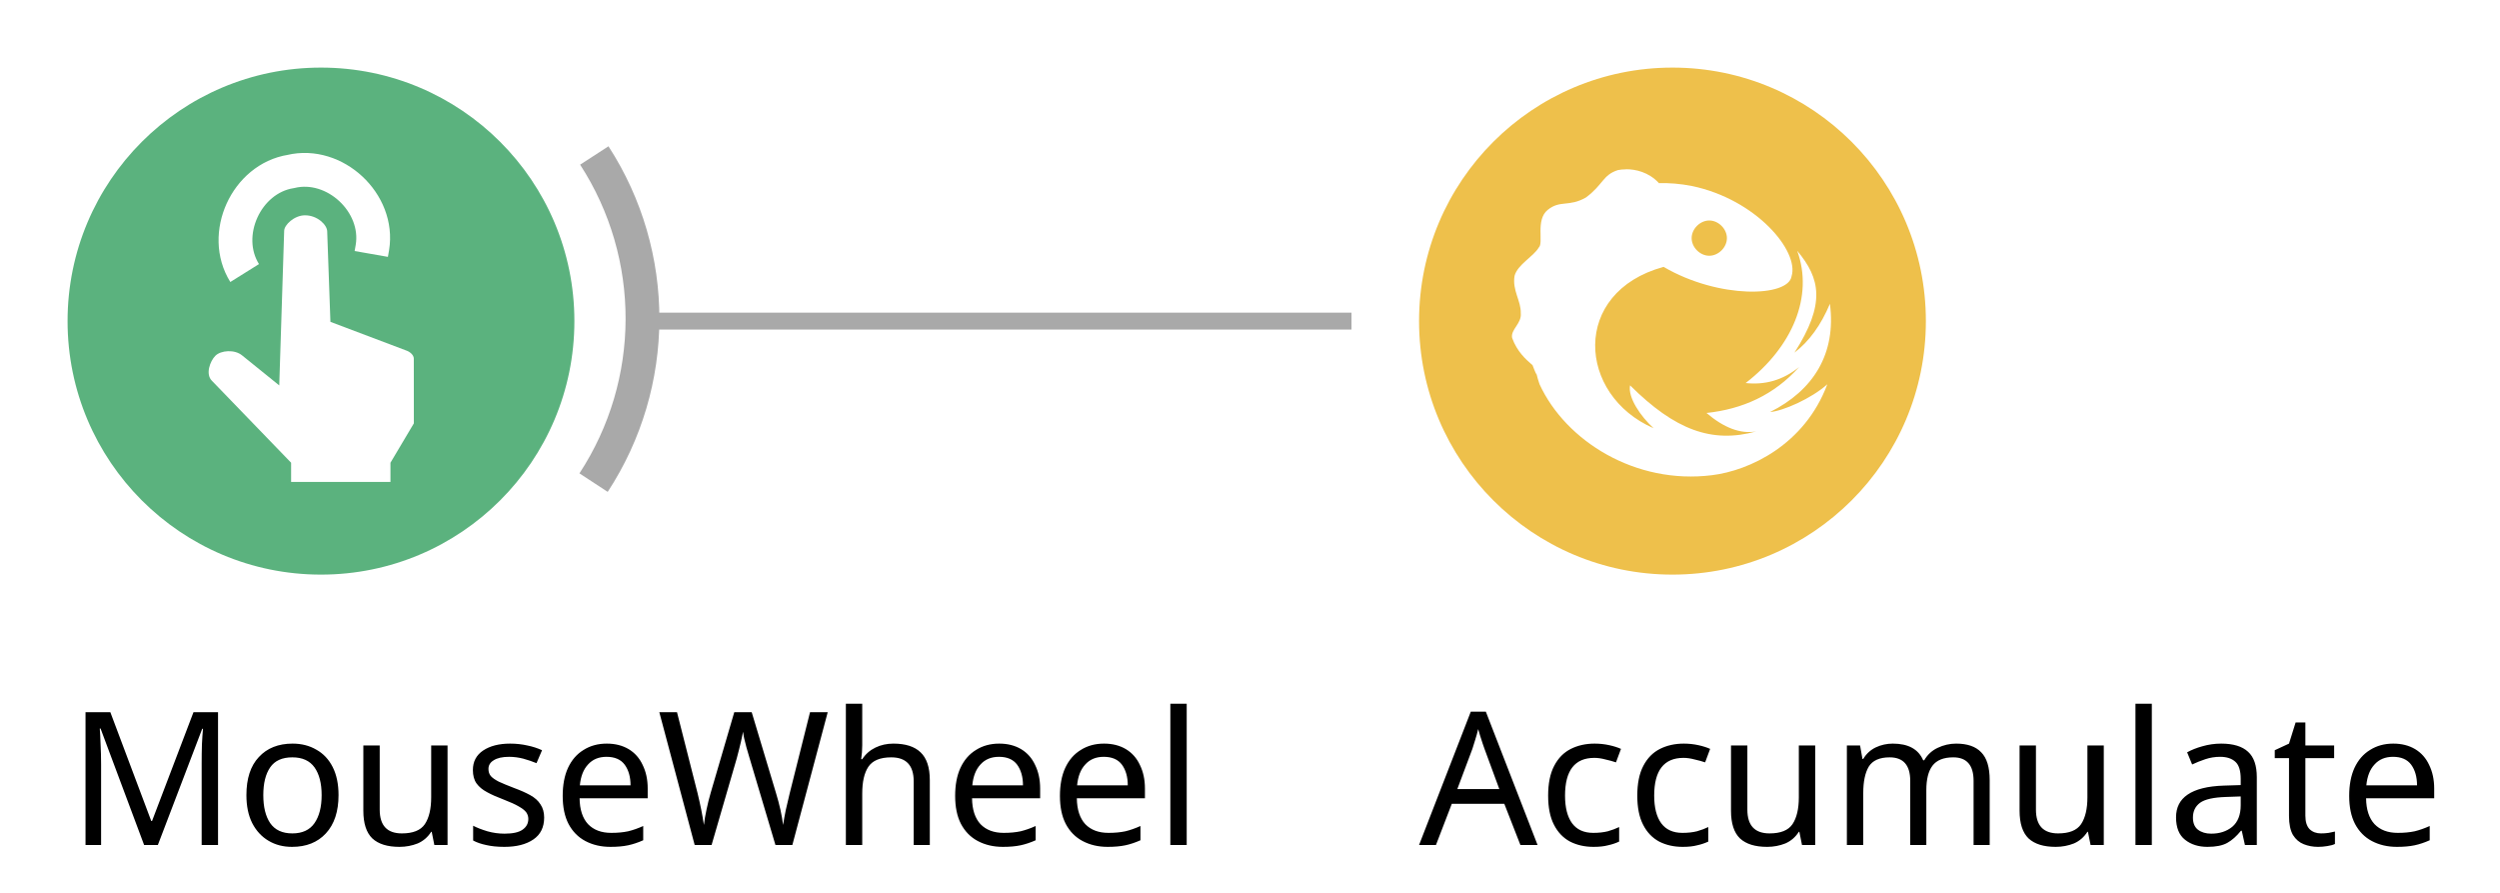
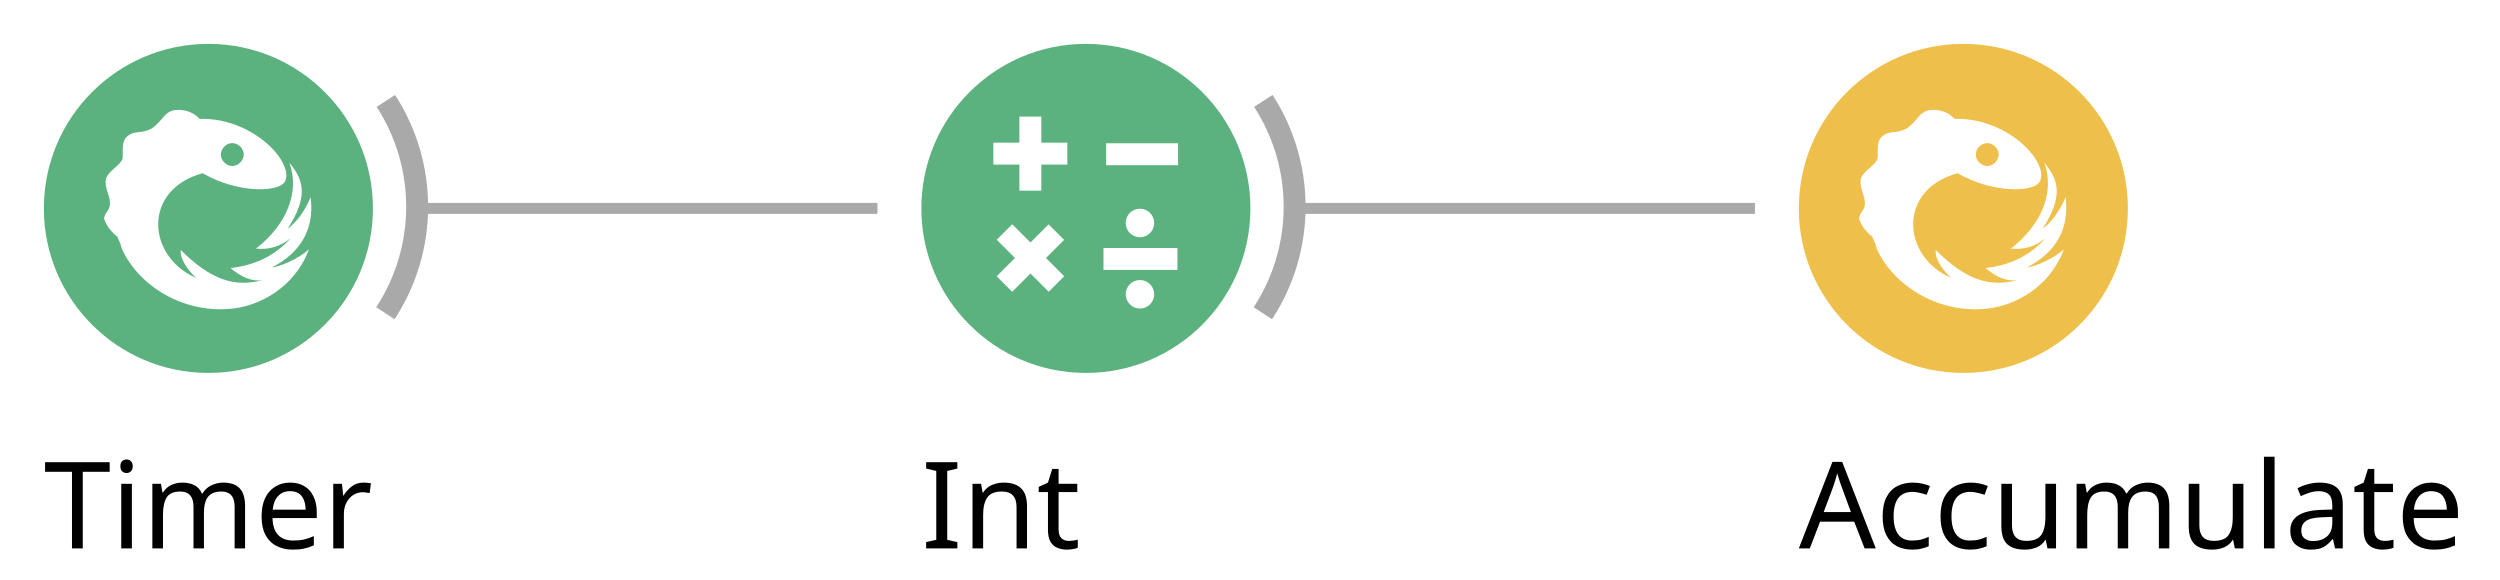
- <svg xmlns="http://www.w3.org/2000/svg" width="147.926" height="52.825" id="SvgGdi_output">
+ <svg xmlns="http://www.w3.org/2000/svg" width="227.926" height="52.825" id="SvgGdi_output">
  <style>text { fill: #000; } @media (prefers-color-scheme: dark) { text { fill: #eee; } }</style>
  <rect id="background" height="100.00%" style="fill:none;" width="100.00%" y="0.00" x="0.00" />
  <g style="shape-rendering:auto;" id="root_group">
-     <line y1="19.00" id="2" x2="80.00" y2="19.00" x1="38.00" style="stroke:rgb(169,169,169);fill:none;stroke-linecap:butt;stroke-miterlimit:9;opacity:1;stroke-width:1;stroke-linejoin:miter;" />
-     <ellipse id="35" cy="15.00" cx="15.00" transform="matrix(1.00 0.00 0.00 1.00 84.00 4.00 ) " rx="15.00" ry="15.00" style="stroke:none;opacity:1;fill:rgb(238,192,75);" />
-     <path style="stroke:none;fill-rule:evenodd;opacity:1;fill:rgb(255,255,255);" transform="matrix(1.00 0.00 0.00 1.00 84.00 4.00 ) " id="38" d="M 12.246 6.014 12.246 6.02 C 12.058 6.02 11.895 6.04 11.767 6.066 10.869 6.353 10.896 6.934 9.877 7.686 8.863 8.264 8.353 7.82 7.615 8.42 6.878 9.016 7.393 10.383 7.084 10.648 6.777 11.18 5.826 11.655 5.652 12.326 5.509 13.185 6.042 13.797 6.021 14.533 6.083 15.146 5.411 15.495 5.508 15.992 5.797 16.804 6.354 17.292 6.617 17.518 6.663 17.55 6.7 17.599 6.715 17.602 6.791 17.792 6.859 17.986 6.955 18.166 6.95 18.14 6.949 18.114 6.943 18.088 6.998 18.305 7.055 18.524 7.133 18.738 8.683 22.099 12.814 24.686 17.342 24.117 19.541 23.848 22.824 22.332 24.166 18.738 23.22 19.587 21.532 20.324 20.777 20.381 23.33 19.105 24.707 16.937 24.32 13.975 23.792 15.233 23.093 16.201 22.221 16.865 24.075 13.976 23.757 12.481 22.385 10.84 23.366 13.539 22.097 16.534 19.332 18.664 20.452 18.785 21.517 18.516 22.502 17.713 21.013 19.374 19.15 20.208 17.014 20.436 18.034 21.303 19.018 21.695 19.959 21.527 17.345 22.249 15.155 21.454 12.49 18.801 12.351 19.515 13.105 20.628 13.883 21.338 9.373 19.383 8.976 13.296 14.469 11.793 14.472 11.793 14.475 11.794 14.478 11.793 17.75 13.707 21.865 13.581 22.051 12.344 22.509 10.861 19.965 7.805 16.162 7.008 15.462 6.871 14.792 6.817 14.154 6.836 14.167 6.836 14.179 6.836 14.191 6.826 13.584 6.177 12.81 6.012 12.246 6.014 z M 17.178 9.047 C 17.724 9.047 18.223 9.544 18.223 10.09 18.223 10.636 17.724 11.133 17.178 11.133 16.632 11.133 16.135 10.636 16.135 10.09 16.135 9.544 16.632 9.047 17.178 9.047 z " />
-     <text id="39" transform="matrix(1.00 0.00 0.00 1.00 0.00 0.00 ) " x="84.00px" y="39.00px" style="stroke:none;clip-path:url(#41_text_clipper);font-family:Microsoft Sans Serif;font-size:8.25pt;opacity:1;">
-       <tspan dy="8.25pt" id="43">Accumulate</tspan>
+     <line y1="19.00" style="stroke:rgb(169,169,169);fill:none;stroke-linecap:butt;stroke-miterlimit:9;opacity:1;stroke-width:1;stroke-linejoin:miter;" id="2" x2="160.00" y2="19.00" x1="118.00" />
+     <line y1="19.00" style="stroke:rgb(169,169,169);fill:none;stroke-linecap:butt;stroke-miterlimit:9;opacity:1;stroke-width:1;stroke-linejoin:miter;" id="3" x2="80.00" y2="19.00" x1="38.00" />
+     <ellipse id="36" cy="15.00" cx="15.00" transform="matrix(1.00 0.00 0.00 1.00 164.00 4.00 ) " rx="15.00" ry="15.00" style="stroke:none;opacity:1;fill:rgb(238,192,75);" />
+     <path d="M 12.246 6.014 12.246 6.02 C 12.058 6.02 11.895 6.04 11.767 6.066 10.869 6.353 10.896 6.934 9.877 7.686 8.863 8.264 8.353 7.82 7.615 8.42 6.878 9.016 7.393 10.383 7.084 10.648 6.777 11.18 5.826 11.655 5.652 12.326 5.509 13.185 6.042 13.797 6.021 14.533 6.083 15.146 5.411 15.495 5.508 15.992 5.797 16.804 6.354 17.292 6.617 17.518 6.663 17.55 6.7 17.599 6.715 17.602 6.791 17.792 6.859 17.986 6.955 18.166 6.95 18.14 6.949 18.114 6.943 18.088 6.998 18.305 7.055 18.524 7.133 18.738 8.683 22.099 12.814 24.686 17.342 24.117 19.541 23.848 22.824 22.332 24.166 18.738 23.22 19.587 21.532 20.324 20.777 20.381 23.33 19.105 24.707 16.937 24.32 13.975 23.792 15.233 23.093 16.201 22.221 16.865 24.075 13.976 23.757 12.481 22.385 10.84 23.366 13.539 22.097 16.534 19.332 18.664 20.452 18.785 21.517 18.516 22.502 17.713 21.013 19.374 19.15 20.208 17.014 20.436 18.034 21.303 19.018 21.695 19.959 21.527 17.345 22.249 15.155 21.454 12.49 18.801 12.351 19.515 13.105 20.628 13.883 21.338 9.373 19.383 8.976 13.296 14.469 11.793 14.472 11.793 14.475 11.794 14.478 11.793 17.75 13.707 21.865 13.581 22.051 12.344 22.509 10.861 19.965 7.805 16.162 7.008 15.462 6.871 14.792 6.817 14.154 6.836 14.167 6.836 14.179 6.836 14.191 6.826 13.584 6.177 12.81 6.012 12.246 6.014 z M 17.178 9.047 C 17.724 9.047 18.223 9.544 18.223 10.09 18.223 10.636 17.724 11.133 17.178 11.133 16.632 11.133 16.135 10.636 16.135 10.09 16.135 9.544 16.632 9.047 17.178 9.047 z " style="stroke:none;fill-rule:evenodd;opacity:1;fill:rgb(255,255,255);" transform="matrix(1.00 0.00 0.00 1.00 164.00 4.00 ) " id="39" />
+     <text id="40" transform="matrix(1.00 0.00 0.00 1.00 0.00 0.00 ) " x="164.00px" y="39.00px" style="stroke:none;clip-path:url(#42_text_clipper);font-family:Microsoft Sans Serif;font-size:8.25pt;opacity:1;">
+       <tspan dy="8.25pt" id="44">Accumulate</tspan>
    </text>
-     <path transform="matrix(1.00 0.00 0.00 1.00 4.00 4.00 ) " id="48" d="M 31.179 5.2 C 34.998 11.092 34.981 18.682 31.136 24.557 " style="stroke:rgb(169,169,169);fill:none;stroke-linecap:butt;stroke-miterlimit:9;opacity:1;stroke-width:2;stroke-linejoin:miter;" />
-     <ellipse id="49" cy="15.00" cx="15.00" transform="matrix(1.00 0.00 0.00 1.00 4.00 4.00 ) " rx="15.00" ry="15.00" style="stroke:none;opacity:1;fill:rgb(91,178,126);" />
-     <path style="stroke:none;fill-rule:evenodd;opacity:1;fill:rgb(255,255,255);" transform="matrix(1.00 0.00 0.00 1.00 4.00 4.00 ) " id="53" d="M 8.54 18.526 C 8.155 18.14 8.427 17.373 8.751 17.049 9.069 16.731 9.886 16.655 10.34 17.036 L 12.53 18.805 12.821 9.664 C 12.821 9.306 13.425 8.74 14.053 8.74 14.799 8.74 15.368 9.316 15.368 9.695 L 15.559 15.043 20.064 16.746 C 20.25 16.81 20.495 16.995 20.495 17.222 L 20.498 21.05 19.113 23.38 19.113 24.518 13.232 24.518 13.232 23.38 z " />
-     <path transform="matrix(1.00 0.00 0.00 1.00 4.00 4.00 ) " id="54" d="M 10.482 12.156 C 9.064 9.888 10.573 6.569 13.215 6.147 15.816 5.523 18.483 8.01 18.043 10.649 L 17.977 11.026 " style="stroke:rgb(255,255,255);fill:none;stroke-linecap:butt;stroke-miterlimit:9;opacity:1;stroke-width:2;stroke-linejoin:miter;" />
-     <text id="55" transform="matrix(1.00 0.00 0.00 1.00 0.00 0.00 ) " x="4.00px" y="39.00px" style="stroke:none;clip-path:url(#57_text_clipper);font-family:Microsoft Sans Serif;font-size:8.25pt;opacity:1;">
-       <tspan dy="8.25pt" id="59">MouseWheel</tspan>
+     <path d="M 31.179 5.2 C 34.998 11.092 34.981 18.682 31.136 24.557 " style="stroke:rgb(169,169,169);fill:none;stroke-linecap:butt;stroke-miterlimit:9;opacity:1;stroke-width:2;stroke-linejoin:miter;" transform="matrix(1.00 0.00 0.00 1.00 84.00 4.00 ) " id="49" />
+     <ellipse id="50" cy="15.00" cx="15.00" transform="matrix(1.00 0.00 0.00 1.00 84.00 4.00 ) " rx="15.00" ry="15.00" style="stroke:none;opacity:1;fill:rgb(91,178,126);" />
+     <path transform="matrix(1.00 0.00 0.00 1.00 84.00 4.00 ) " id="55" style="stroke:rgb(255,255,255);fill:none;stroke-linecap:butt;stroke-miterlimit:9;opacity:1;stroke-width:2;stroke-linejoin:miter;" d="M 16.849 10.062 23.403 10.062 M 16.604 19.608 23.351 19.608 M 12.307 17.162 7.572 21.897 M 7.577 17.152 12.317 21.892 M 6.564 10.005 13.309 10.005 M 9.937 6.629 9.937 13.381 " />
+     <ellipse id="56" cy="16.33" cx="19.93" transform="matrix(1.00 0.00 0.00 1.00 84.00 4.00 ) " rx="1.30" ry="1.30" style="stroke:none;opacity:1;fill:rgb(255,255,255);" />
+     <ellipse id="57" cy="22.83" cx="19.93" transform="matrix(1.00 0.00 0.00 1.00 84.00 4.00 ) " rx="1.30" ry="1.30" style="stroke:none;opacity:1;fill:rgb(255,255,255);" />
+     <text id="58" transform="matrix(1.00 0.00 0.00 1.00 0.00 0.00 ) " x="84.00px" y="39.00px" style="stroke:none;clip-path:url(#60_text_clipper);font-family:Microsoft Sans Serif;font-size:8.25pt;opacity:1;">
+       <tspan dy="8.25pt" id="62">Int</tspan>
+     </text>
+     <path d="M 31.179 5.2 C 34.998 11.092 34.981 18.682 31.136 24.557 " style="stroke:rgb(169,169,169);fill:none;stroke-linecap:butt;stroke-miterlimit:9;opacity:1;stroke-width:2;stroke-linejoin:miter;" transform="matrix(1.00 0.00 0.00 1.00 4.00 4.00 ) " id="64" />
+     <ellipse id="65" cy="15.00" cx="15.00" transform="matrix(1.00 0.00 0.00 1.00 4.00 4.00 ) " rx="15.00" ry="15.00" style="stroke:none;opacity:1;fill:rgb(91,178,126);" />
+     <path d="M 12.246 6.014 12.246 6.02 C 12.058 6.02 11.895 6.04 11.767 6.066 10.869 6.353 10.896 6.934 9.877 7.686 8.863 8.264 8.353 7.82 7.615 8.42 6.878 9.016 7.393 10.383 7.084 10.648 6.777 11.18 5.826 11.655 5.652 12.326 5.509 13.185 6.042 13.797 6.021 14.533 6.083 15.146 5.411 15.495 5.508 15.992 5.797 16.804 6.354 17.292 6.617 17.518 6.663 17.55 6.7 17.599 6.715 17.602 6.791 17.792 6.859 17.986 6.955 18.166 6.95 18.14 6.949 18.114 6.943 18.088 6.998 18.305 7.055 18.524 7.133 18.738 8.683 22.099 12.814 24.686 17.342 24.117 19.541 23.848 22.824 22.332 24.166 18.738 23.22 19.587 21.532 20.324 20.777 20.381 23.33 19.105 24.707 16.937 24.32 13.975 23.792 15.233 23.093 16.201 22.221 16.865 24.075 13.976 23.757 12.481 22.385 10.84 23.366 13.539 22.097 16.534 19.332 18.664 20.452 18.785 21.517 18.516 22.502 17.713 21.013 19.374 19.15 20.208 17.014 20.436 18.034 21.303 19.018 21.695 19.959 21.527 17.345 22.249 15.155 21.454 12.49 18.801 12.351 19.515 13.105 20.628 13.883 21.338 9.373 19.383 8.976 13.296 14.469 11.793 14.472 11.793 14.475 11.794 14.478 11.793 17.75 13.707 21.865 13.581 22.051 12.344 22.509 10.861 19.965 7.805 16.162 7.008 15.462 6.871 14.792 6.817 14.154 6.836 14.167 6.836 14.179 6.836 14.191 6.826 13.584 6.177 12.81 6.012 12.246 6.014 z M 17.178 9.047 C 17.724 9.047 18.223 9.544 18.223 10.09 18.223 10.636 17.724 11.133 17.178 11.133 16.632 11.133 16.135 10.636 16.135 10.09 16.135 9.544 16.632 9.047 17.178 9.047 z " style="stroke:none;fill-rule:evenodd;opacity:1;fill:rgb(255,255,255);" transform="matrix(1.00 0.00 0.00 1.00 4.00 4.00 ) " id="66" />
+     <text id="67" transform="matrix(1.00 0.00 0.00 1.00 0.00 0.00 ) " x="4.00px" y="39.00px" style="stroke:none;clip-path:url(#69_text_clipper);font-family:Microsoft Sans Serif;font-size:8.25pt;opacity:1;">
+       <tspan dy="8.25pt" id="71">Timer</tspan>
    </text>
  </g>
  <defs id="clips_hatches_and_gradients">
-     <clipPath id="41_text_clipper">
-       <rect x="84.00" y="39.00" width="62.93" height="13.83" id="42" />
+     <clipPath id="42_text_clipper">
+       <rect x="164.00" y="39.00" width="62.93" height="13.83" id="43" />
    </clipPath>
-     <clipPath id="57_text_clipper">
-       <rect x="4.00" y="39.00" width="69.85" height="13.83" id="58" />
+     <clipPath id="60_text_clipper">
+       <rect x="84.00" y="39.00" width="16.26" height="13.83" id="61" />
+     </clipPath>
+     <clipPath id="69_text_clipper">
+       <rect x="4.00" y="39.00" width="32.68" height="13.83" id="70" />
    </clipPath>
  </defs>
</svg>
